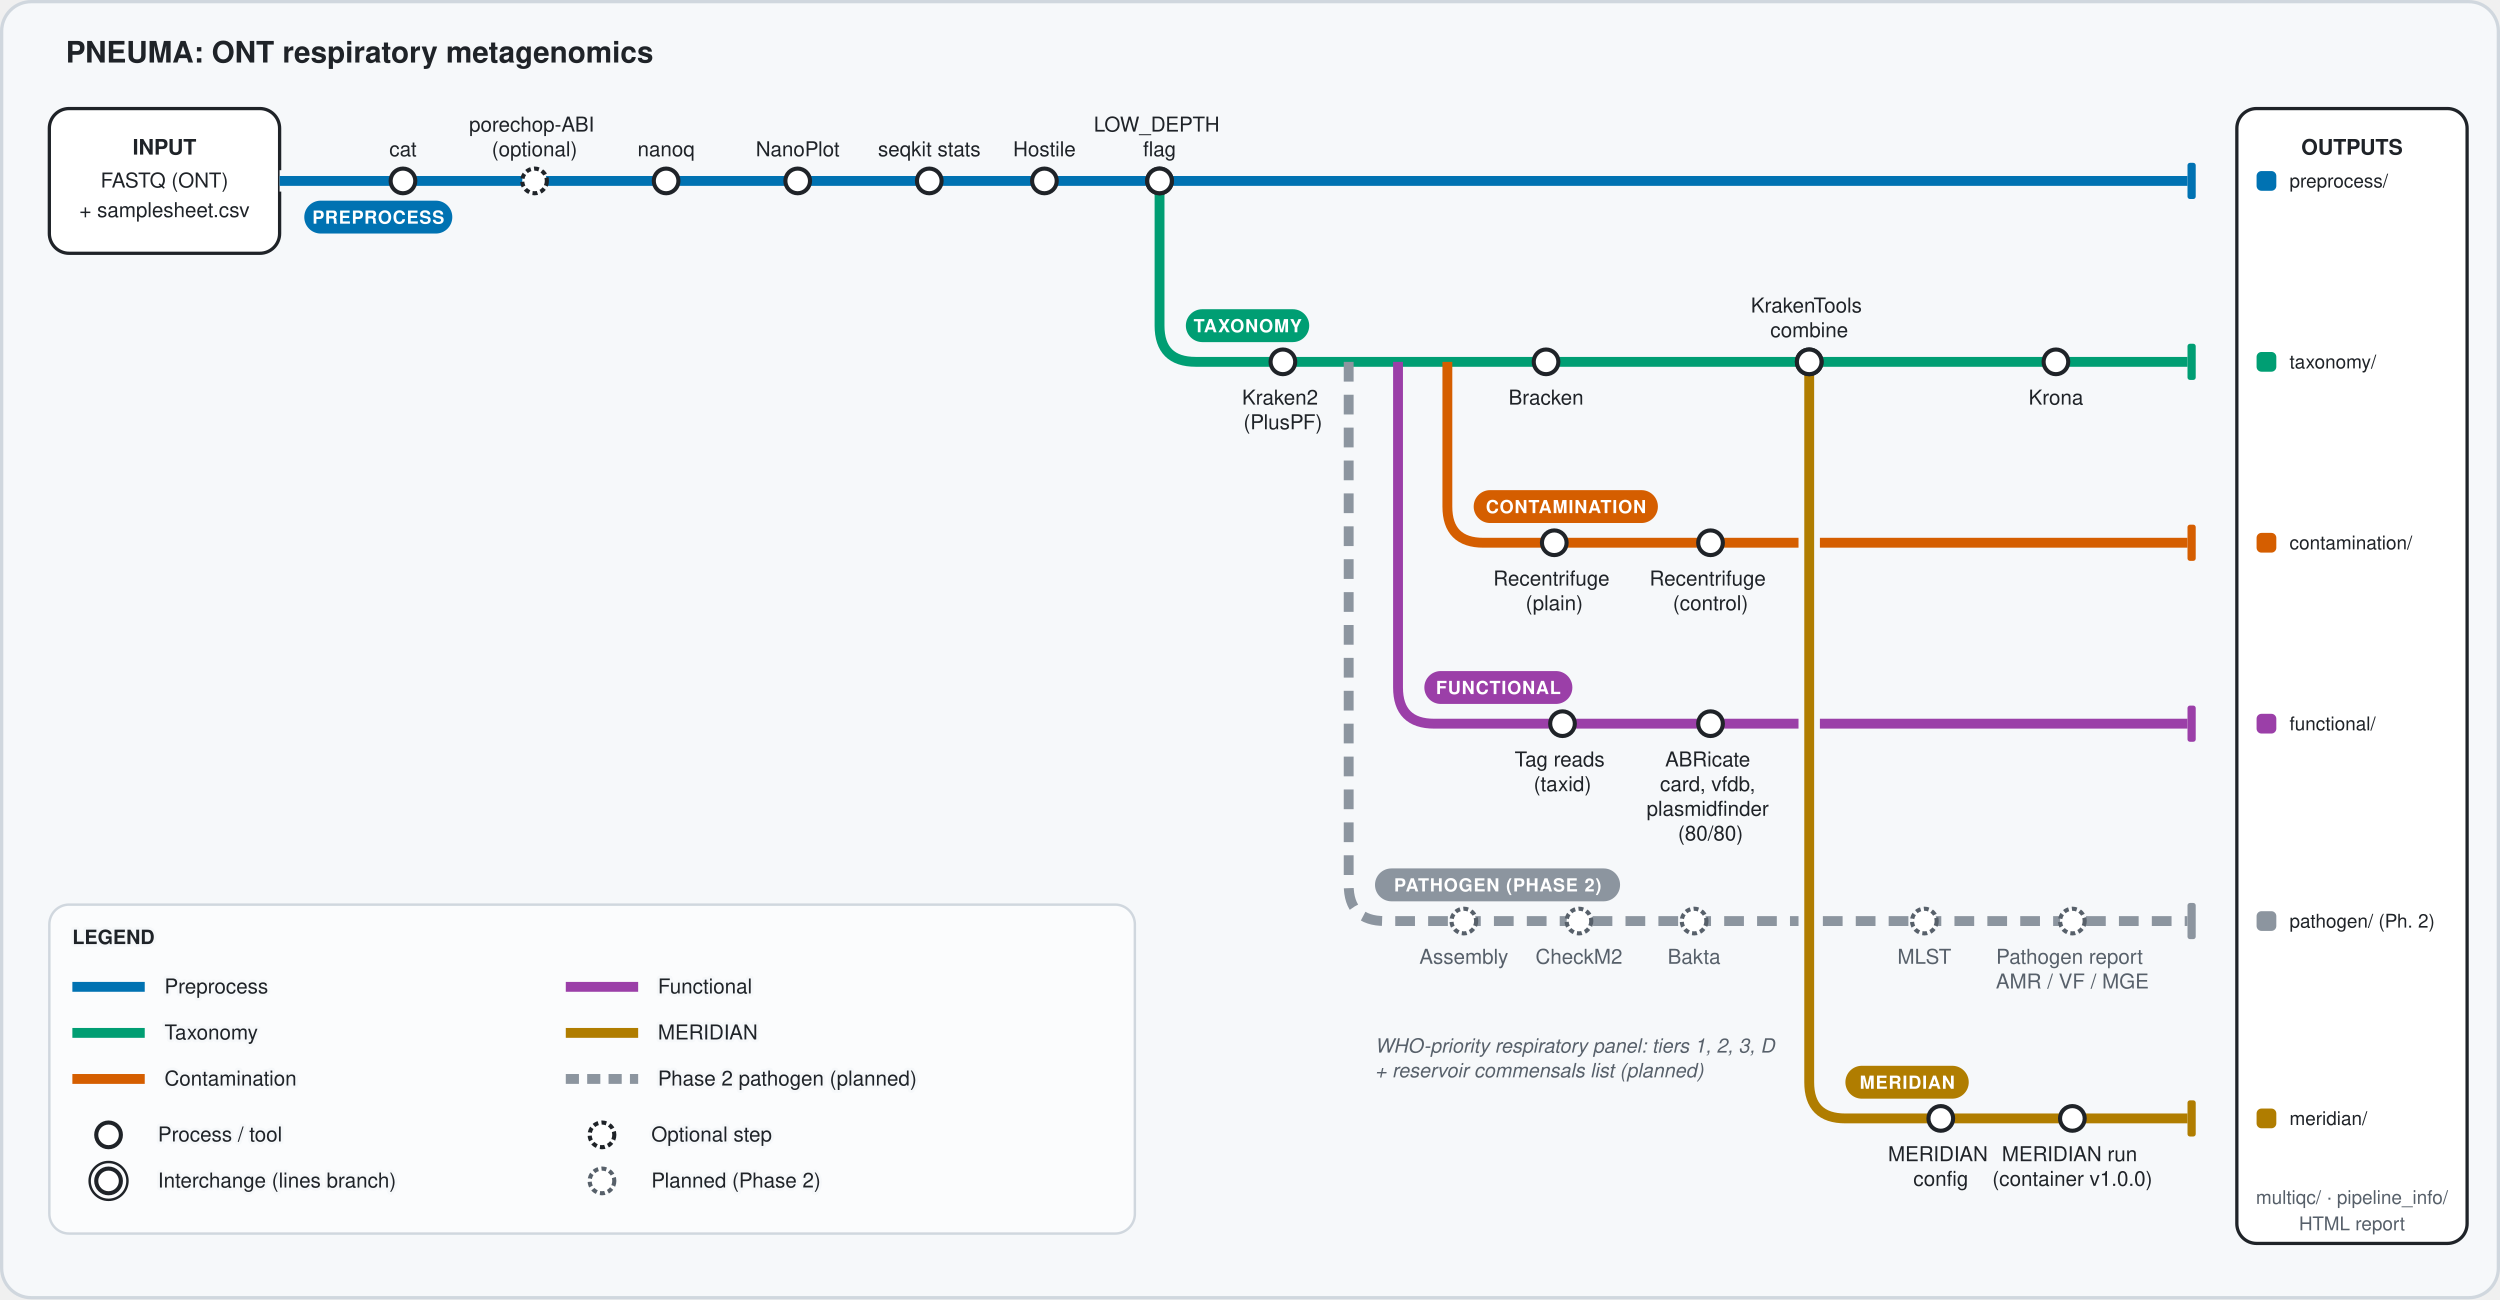
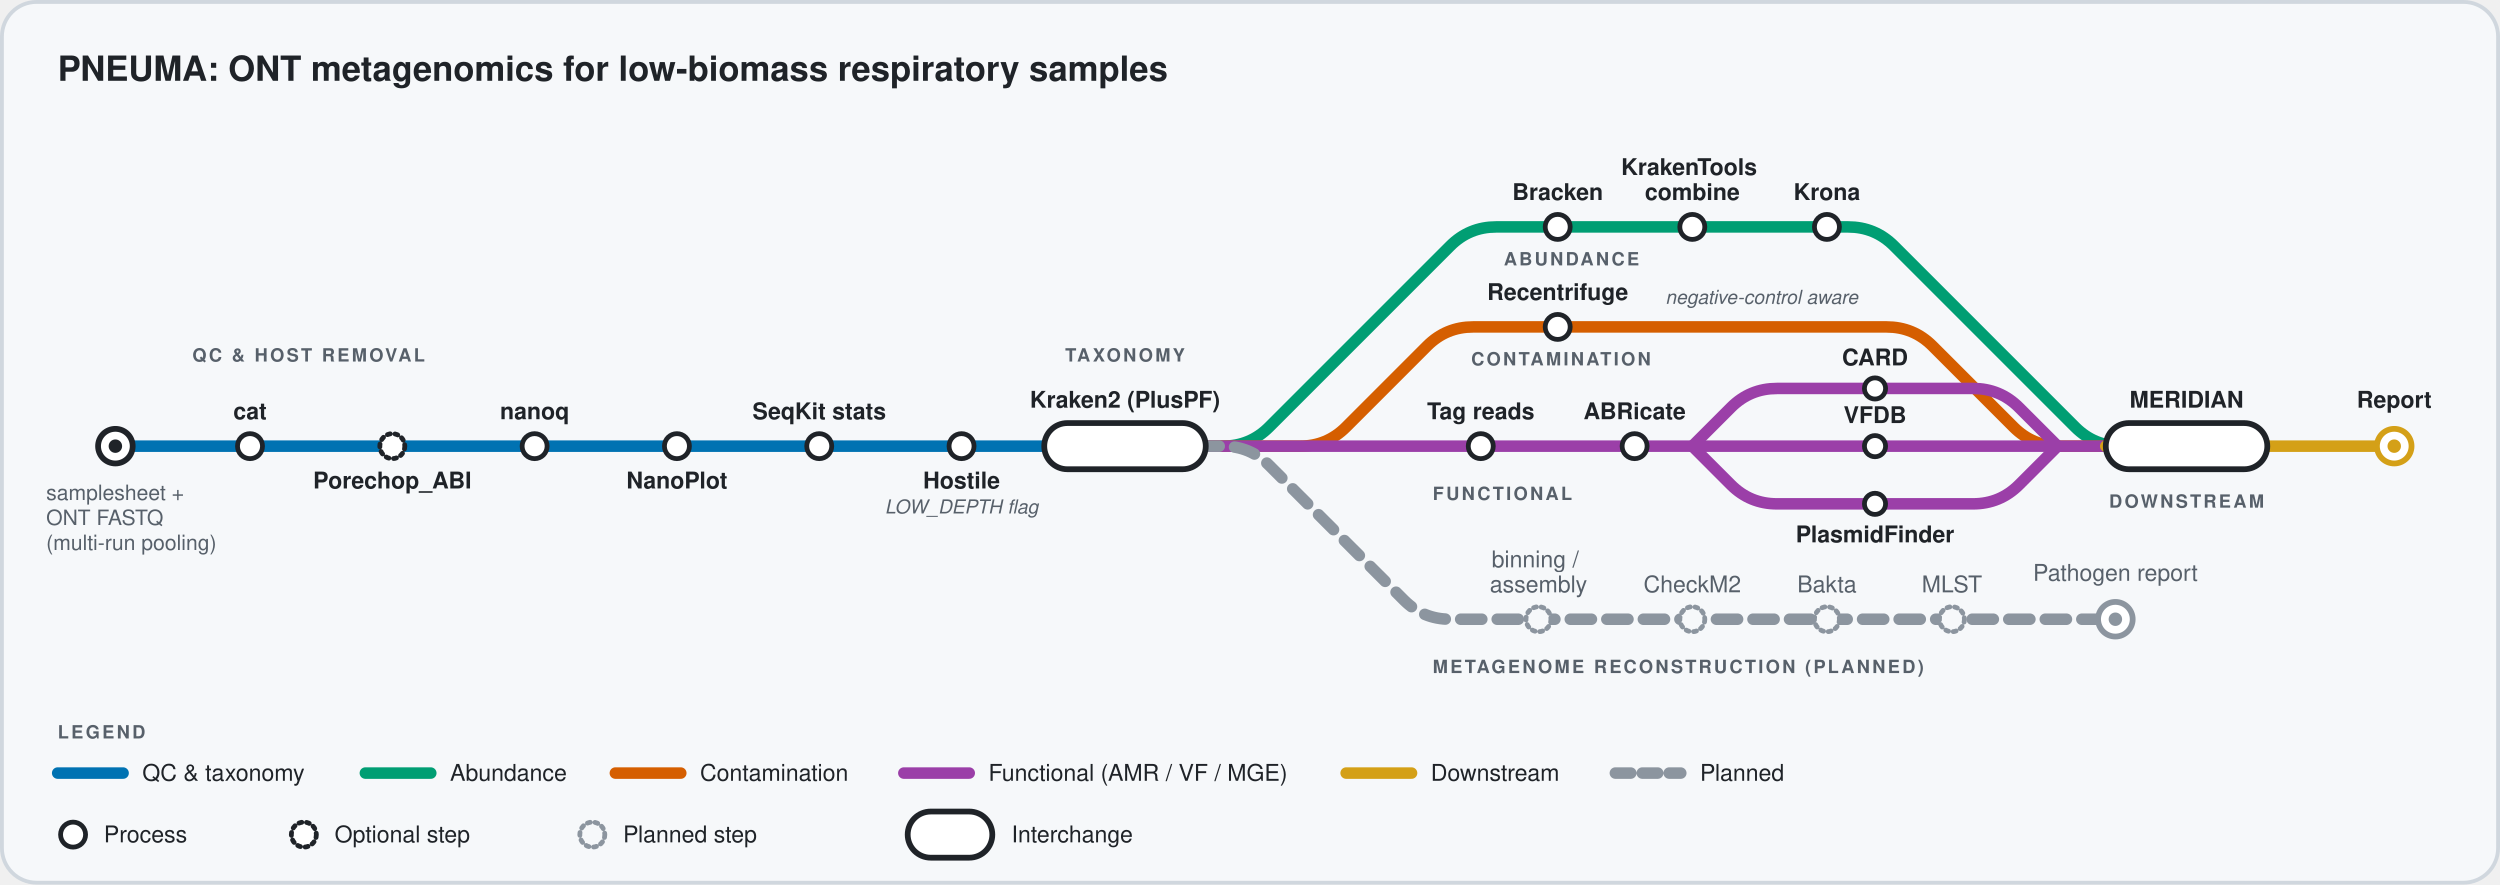
- <svg xmlns="http://www.w3.org/2000/svg" viewBox="0 0 1520 790" width="1520" height="790" role="img" font-family="Helvetica, Arial, sans-serif">
-   <rect x="1" y="1" width="1518" height="788" rx="18" fill="#f6f8fa" stroke="#d0d7de" stroke-width="2" />
-   <text x="40" y="38" text-anchor="start" font-size="18" font-weight="700" fill="#1f2328" stroke="#f6f8fa" stroke-width="3.5" paint-order="stroke" stroke-linejoin="round">
-     <tspan x="40" dy="0">PNEUMA: ONT respiratory metagenomics</tspan>
+ <svg xmlns="http://www.w3.org/2000/svg" viewBox="0 0 1300 460" width="1300" height="460" role="img" font-family="Helvetica, Arial, sans-serif">
+   <rect x="1" y="1" width="1298" height="458" rx="18" fill="#f6f8fa" stroke="#d0d7de" stroke-width="2" />
+   <text x="30" y="42" text-anchor="start" font-size="18" font-weight="700" fill="#1f2328" stroke="#f6f8fa" stroke-width="3.5" paint-order="stroke" stroke-linejoin="round">
+     <tspan x="30" dy="0">PNEUMA: ONT metagenomics for low-biomass respiratory samples</tspan>
  </text>
-   <rect x="30" y="66" width="140" height="88" rx="12" fill="#ffffff" stroke="#1f2328" stroke-width="2" />
-   <text x="100" y="94" text-anchor="middle" font-size="13" font-weight="700" fill="#1f2328">INPUT</text>
-   <text x="100" y="114" text-anchor="middle" font-size="12.5" fill="#1f2328">FASTQ (ONT)</text>
-   <text x="100" y="132" text-anchor="middle" font-size="12.5" fill="#1f2328">+ samplesheet.csv</text>
-   <path d="M170 110 L1330 110" fill="none" stroke="#f6f8fa" stroke-width="13" stroke-linejoin="round" />
-   <path d="M170 110 L1330 110" fill="none" stroke="#0072B2" stroke-width="6" stroke-linejoin="round" />
-   <rect x="1330" y="99" width="5" height="22" rx="1.5" fill="#0072B2" />
-   <path d="M705 124 L705.0 198.0 Q705 220 727.0 220.0 L1330 220" fill="none" stroke="#f6f8fa" stroke-width="13" stroke-linejoin="round" />
-   <path d="M705 110 L705.0 198.0 Q705 220 727.0 220.0 L1330 220" fill="none" stroke="#009E73" stroke-width="6" stroke-linejoin="round" />
-   <rect x="1330" y="209" width="5" height="22" rx="1.5" fill="#009E73" />
-   <path d="M880 234 L880.0 308.0 Q880 330 902.0 330.0 L1330 330" fill="none" stroke="#f6f8fa" stroke-width="13" stroke-linejoin="round" />
-   <path d="M880 220 L880.0 308.0 Q880 330 902.0 330.0 L1330 330" fill="none" stroke="#D55E00" stroke-width="6" stroke-linejoin="round" />
-   <rect x="1330" y="319" width="5" height="22" rx="1.5" fill="#D55E00" />
-   <path d="M850 234 L850.0 418.0 Q850 440 872.0 440.0 L1330 440" fill="none" stroke="#f6f8fa" stroke-width="13" stroke-linejoin="round" />
-   <path d="M850 220 L850.0 418.0 Q850 440 872.0 440.0 L1330 440" fill="none" stroke="#9B3FA8" stroke-width="6" stroke-linejoin="round" />
-   <rect x="1330" y="429" width="5" height="22" rx="1.5" fill="#9B3FA8" />
-   <path d="M820 234 L820.0 538.0 Q820 560 842.0 560.0 L1330 560" fill="none" stroke="#f6f8fa" stroke-width="13" stroke-linejoin="round" />
-   <path d="M820 220 L820.0 538.0 Q820 560 842.0 560.0 L1330 560" fill="none" stroke="#8c959f" stroke-width="6" stroke-linejoin="round" stroke-dasharray="12 8" />
-   <rect x="1330" y="549" width="5" height="22" rx="1.5" fill="#8c959f" />
-   <path d="M1100 234 L1100.0 658.0 Q1100 680 1122.0 680.0 L1330 680" fill="none" stroke="#f6f8fa" stroke-width="13" stroke-linejoin="round" />
-   <path d="M1100 220 L1100.0 658.0 Q1100 680 1122.0 680.0 L1330 680" fill="none" stroke="#B07D00" stroke-width="6" stroke-linejoin="round" />
-   <rect x="1330" y="669" width="5" height="22" rx="1.5" fill="#B07D00" />
-   <circle cx="245" cy="110" r="7.5" fill="#ffffff" stroke="#1f2328" stroke-width="2.5" />
-   <text x="245" y="95" text-anchor="middle" font-size="12.5" font-weight="400" fill="#1f2328" stroke="#f6f8fa" stroke-width="3.5" paint-order="stroke" stroke-linejoin="round">
-     <tspan x="245" dy="0">cat</tspan>
+   <path d="M60 232 L565 232" fill="none" stroke="#0072B2" stroke-width="6" stroke-linecap="round" stroke-linejoin="round" />
+   <path d="M585 232 L636.0 232.0 Q650 232 659.9 222.1 L754.1 127.9 Q764 118 778.0 118.0 L961.0 118.0 Q975 118 984.9 127.9 L1079.1 222.1 Q1089 232 1103.0 232.0 L1095 232" fill="none" stroke="#009E73" stroke-width="6" stroke-linecap="round" stroke-linejoin="round" />
+   <path d="M585 232 L676.0 232.0 Q690 232 699.9 222.1 L742.1 179.9 Q752 170 766.0 170.0 L981.0 170.0 Q995 170 1004.9 179.9 L1047.1 222.1 Q1057 232 1071.0 232.0 L1095 232" fill="none" stroke="#D55E00" stroke-width="6" stroke-linecap="round" stroke-linejoin="round" />
+   <path d="M585 232 L880 232" fill="none" stroke="#9B3FA8" stroke-width="6" stroke-linecap="round" stroke-linejoin="round" />
+   <path d="M880 232 L900.1 211.9 Q910 202 924.0 202.0 L1026.0 202.0 Q1040 202 1049.9 211.9 L1070 232" fill="none" stroke="#9B3FA8" stroke-width="6" stroke-linecap="round" stroke-linejoin="round" />
+   <path d="M880 232 L900.1 252.1 Q910 262 924.0 262.0 L1026.0 262.0 Q1040 262 1049.9 252.1 L1070 232" fill="none" stroke="#9B3FA8" stroke-width="6" stroke-linecap="round" stroke-linejoin="round" />
+   <path d="M880 232 L1056.0 232.0 Q1070 232 1084.0 232.0 L1095 232" fill="none" stroke="#9B3FA8" stroke-width="6" stroke-linecap="round" stroke-linejoin="round" />
+   <path d="M1095 232 L1245 232" fill="none" stroke="#D4A017" stroke-width="6" stroke-linecap="round" stroke-linejoin="round" />
+   <path d="M585 232 L636.0 232.0 Q650 232 659.9 241.9 L730.1 312.1 Q740 322 754.0 322.0 L1100 322" fill="none" stroke="#8c959f" stroke-width="6" stroke-linecap="round" stroke-linejoin="round" stroke-dasharray="11 8" />
+   <circle cx="130" cy="232" r="6.5" fill="#ffffff" stroke="#1f2328" stroke-width="2.5" />
+   <text x="130" y="218" text-anchor="middle" font-size="12" font-weight="700" fill="#1f2328" stroke="#f6f8fa" stroke-width="3.5" paint-order="stroke" stroke-linejoin="round">
+     <tspan x="130" dy="0">cat</tspan>
  </text>
-   <circle cx="325" cy="110" r="7.5" fill="#ffffff" stroke="#1f2328" stroke-width="2.5" stroke-dasharray="3 2" />
-   <text x="325" y="80" text-anchor="middle" font-size="12.5" font-weight="400" fill="#1f2328" stroke="#f6f8fa" stroke-width="3.5" paint-order="stroke" stroke-linejoin="round">
-     <tspan x="325" dy="0">porechop-ABI</tspan>
-     <tspan x="325" dy="15">(optional)</tspan>
+   <circle cx="204" cy="232" r="6.5" fill="#ffffff" stroke="#1f2328" stroke-width="2.5" stroke-dasharray="1.5 2.5" stroke-linecap="round" />
+   <text x="204" y="254" text-anchor="middle" font-size="12" font-weight="700" fill="#1f2328" stroke="#f6f8fa" stroke-width="3.5" paint-order="stroke" stroke-linejoin="round">
+     <tspan x="204" dy="0">Porechop_ABI</tspan>
  </text>
-   <circle cx="405" cy="110" r="7.5" fill="#ffffff" stroke="#1f2328" stroke-width="2.5" />
-   <text x="405" y="95" text-anchor="middle" font-size="12.5" font-weight="400" fill="#1f2328" stroke="#f6f8fa" stroke-width="3.5" paint-order="stroke" stroke-linejoin="round">
-     <tspan x="405" dy="0">nanoq</tspan>
+   <circle cx="278" cy="232" r="6.5" fill="#ffffff" stroke="#1f2328" stroke-width="2.5" />
+   <text x="278" y="218" text-anchor="middle" font-size="12" font-weight="700" fill="#1f2328" stroke="#f6f8fa" stroke-width="3.5" paint-order="stroke" stroke-linejoin="round">
+     <tspan x="278" dy="0">nanoq</tspan>
  </text>
-   <circle cx="485" cy="110" r="7.5" fill="#ffffff" stroke="#1f2328" stroke-width="2.5" />
-   <text x="485" y="95" text-anchor="middle" font-size="12.5" font-weight="400" fill="#1f2328" stroke="#f6f8fa" stroke-width="3.5" paint-order="stroke" stroke-linejoin="round">
-     <tspan x="485" dy="0">NanoPlot</tspan>
+   <circle cx="352" cy="232" r="6.5" fill="#ffffff" stroke="#1f2328" stroke-width="2.5" />
+   <text x="352" y="254" text-anchor="middle" font-size="12" font-weight="700" fill="#1f2328" stroke="#f6f8fa" stroke-width="3.5" paint-order="stroke" stroke-linejoin="round">
+     <tspan x="352" dy="0">NanoPlot</tspan>
  </text>
-   <circle cx="565" cy="110" r="7.5" fill="#ffffff" stroke="#1f2328" stroke-width="2.5" />
-   <text x="565" y="95" text-anchor="middle" font-size="12.5" font-weight="400" fill="#1f2328" stroke="#f6f8fa" stroke-width="3.5" paint-order="stroke" stroke-linejoin="round">
-     <tspan x="565" dy="0">seqkit stats</tspan>
+   <circle cx="426" cy="232" r="6.5" fill="#ffffff" stroke="#1f2328" stroke-width="2.5" />
+   <text x="426" y="218" text-anchor="middle" font-size="12" font-weight="700" fill="#1f2328" stroke="#f6f8fa" stroke-width="3.5" paint-order="stroke" stroke-linejoin="round">
+     <tspan x="426" dy="0">SeqKit stats</tspan>
  </text>
-   <circle cx="635" cy="110" r="7.5" fill="#ffffff" stroke="#1f2328" stroke-width="2.5" />
-   <text x="635" y="95" text-anchor="middle" font-size="12.5" font-weight="400" fill="#1f2328" stroke="#f6f8fa" stroke-width="3.5" paint-order="stroke" stroke-linejoin="round">
-     <tspan x="635" dy="0">Hostile</tspan>
+   <circle cx="500" cy="232" r="6.5" fill="#ffffff" stroke="#1f2328" stroke-width="2.5" />
+   <text x="500" y="254" text-anchor="middle" font-size="12" font-weight="700" fill="#1f2328" stroke="#f6f8fa" stroke-width="3.5" paint-order="stroke" stroke-linejoin="round">
+     <tspan x="500" dy="0">Hostile</tspan>
  </text>
-   <circle cx="705" cy="110" r="7.5" fill="#ffffff" stroke="#1f2328" stroke-width="2.5" />
-   <text x="705" y="80" text-anchor="middle" font-size="12.5" font-weight="400" fill="#1f2328" stroke="#f6f8fa" stroke-width="3.5" paint-order="stroke" stroke-linejoin="round">
-     <tspan x="705" dy="0">LOW_DEPTH</tspan>
-     <tspan x="705" dy="15">flag</tspan>
+   <text x="500" y="267" text-anchor="middle" font-size="10" font-weight="400" fill="#57606a" font-style="italic" stroke="#f6f8fa" stroke-width="3.5" paint-order="stroke" stroke-linejoin="round">
+     <tspan x="500" dy="0">LOW_DEPTH flag</tspan>
  </text>
-   <circle cx="780" cy="220" r="7.5" fill="#ffffff" stroke="#1f2328" stroke-width="2.5" />
-   <text x="780" y="246" text-anchor="middle" font-size="12.5" font-weight="400" fill="#1f2328" stroke="#f6f8fa" stroke-width="3.5" paint-order="stroke" stroke-linejoin="round">
-     <tspan x="780" dy="0">Kraken2</tspan>
-     <tspan x="780" dy="15">(PlusPF)</tspan>
+   <text x="100" y="188" text-anchor="start" font-size="9.5" font-weight="700" fill="#57606a" letter-spacing="1.2" stroke="#f6f8fa" stroke-width="3.5" paint-order="stroke" stroke-linejoin="round">
+     <tspan x="100" dy="0">QC &amp; HOST REMOVAL</tspan>
  </text>
-   <circle cx="940" cy="220" r="7.5" fill="#ffffff" stroke="#1f2328" stroke-width="2.5" />
-   <text x="940" y="246" text-anchor="middle" font-size="12.5" font-weight="400" fill="#1f2328" stroke="#f6f8fa" stroke-width="3.5" paint-order="stroke" stroke-linejoin="round">
-     <tspan x="940" dy="0">Bracken</tspan>
+   <circle cx="60" cy="232" r="9" fill="#ffffff" stroke="#1f2328" stroke-width="3" />
+   <circle cx="60" cy="232" r="3.5" fill="#1f2328" />
+   <text x="24" y="260" text-anchor="start" font-size="11" font-weight="400" fill="#57606a" stroke="#f6f8fa" stroke-width="3.5" paint-order="stroke" stroke-linejoin="round">
+     <tspan x="24" dy="0">samplesheet +</tspan>
+     <tspan x="24" dy="13">ONT FASTQ</tspan>
+     <tspan x="24" dy="13">(multi-run pooling)</tspan>
  </text>
-   <circle cx="1100" cy="220" r="7.5" fill="#ffffff" stroke="#1f2328" stroke-width="2.5" />
-   <text x="1100" y="190" text-anchor="middle" font-size="12.5" font-weight="400" fill="#1f2328" stroke="#f6f8fa" stroke-width="3.5" paint-order="stroke" stroke-linejoin="round">
-     <tspan x="1100" dy="0">KrakenTools</tspan>
-     <tspan x="1100" dy="15">combine</tspan>
+   <rect x="543" y="220" width="84" height="24" rx="12" fill="#ffffff" stroke="#1f2328" stroke-width="3" />
+   <text x="585" y="212" text-anchor="middle" font-size="12" font-weight="700" fill="#1f2328" stroke="#f6f8fa" stroke-width="3.5" paint-order="stroke" stroke-linejoin="round">
+     <tspan x="585" dy="0">Kraken2 (PlusPF)</tspan>
  </text>
-   <circle cx="1250" cy="220" r="7.5" fill="#ffffff" stroke="#1f2328" stroke-width="2.5" />
-   <text x="1250" y="246" text-anchor="middle" font-size="12.5" font-weight="400" fill="#1f2328" stroke="#f6f8fa" stroke-width="3.5" paint-order="stroke" stroke-linejoin="round">
-     <tspan x="1250" dy="0">Krona</tspan>
+   <text x="585" y="188" text-anchor="middle" font-size="9.5" font-weight="700" fill="#57606a" letter-spacing="1.2" stroke="#f6f8fa" stroke-width="3.5" paint-order="stroke" stroke-linejoin="round">
+     <tspan x="585" dy="0">TAXONOMY</tspan>
  </text>
-   <circle cx="945" cy="330" r="7.5" fill="#ffffff" stroke="#1f2328" stroke-width="2.5" />
-   <text x="945" y="356" text-anchor="middle" font-size="12.5" font-weight="400" fill="#1f2328" stroke="#f6f8fa" stroke-width="3.5" paint-order="stroke" stroke-linejoin="round">
-     <tspan x="945" dy="0">Recentrifuge</tspan>
-     <tspan x="945" dy="15">(plain)</tspan>
+   <circle cx="810" cy="118" r="6.5" fill="#ffffff" stroke="#1f2328" stroke-width="2.5" />
+   <text x="810" y="104" text-anchor="middle" font-size="12" font-weight="700" fill="#1f2328" stroke="#f6f8fa" stroke-width="3.5" paint-order="stroke" stroke-linejoin="round">
+     <tspan x="810" dy="0">Bracken</tspan>
  </text>
-   <circle cx="1040" cy="330" r="7.5" fill="#ffffff" stroke="#1f2328" stroke-width="2.5" />
-   <text x="1040" y="356" text-anchor="middle" font-size="12.5" font-weight="400" fill="#1f2328" stroke="#f6f8fa" stroke-width="3.5" paint-order="stroke" stroke-linejoin="round">
-     <tspan x="1040" dy="0">Recentrifuge</tspan>
-     <tspan x="1040" dy="15">(control)</tspan>
+   <circle cx="880" cy="118" r="6.5" fill="#ffffff" stroke="#1f2328" stroke-width="2.5" />
+   <text x="880" y="91" text-anchor="middle" font-size="12" font-weight="700" fill="#1f2328" stroke="#f6f8fa" stroke-width="3.5" paint-order="stroke" stroke-linejoin="round">
+     <tspan x="880" dy="0">KrakenTools</tspan>
+     <tspan x="880" dy="13">combine</tspan>
  </text>
-   <circle cx="950" cy="440" r="7.5" fill="#ffffff" stroke="#1f2328" stroke-width="2.5" />
-   <text x="950" y="466" text-anchor="middle" font-size="12.5" font-weight="400" fill="#1f2328" stroke="#f6f8fa" stroke-width="3.5" paint-order="stroke" stroke-linejoin="round">
-     <tspan x="950" dy="0">Tag reads</tspan>
-     <tspan x="950" dy="15">(taxid)</tspan>
+   <circle cx="950" cy="118" r="6.5" fill="#ffffff" stroke="#1f2328" stroke-width="2.5" />
+   <text x="950" y="104" text-anchor="middle" font-size="12" font-weight="700" fill="#1f2328" stroke="#f6f8fa" stroke-width="3.5" paint-order="stroke" stroke-linejoin="round">
+     <tspan x="950" dy="0">Krona</tspan>
  </text>
-   <circle cx="1040" cy="440" r="7.5" fill="#ffffff" stroke="#1f2328" stroke-width="2.5" />
-   <text x="1040" y="466" text-anchor="middle" font-size="12.5" font-weight="400" fill="#1f2328" stroke="#f6f8fa" stroke-width="3.5" paint-order="stroke" stroke-linejoin="round">
-     <tspan x="1040" dy="0">ABRicate</tspan>
-     <tspan x="1040" dy="15">card, vfdb,</tspan>
-     <tspan x="1040" dy="15">plasmidfinder</tspan>
-     <tspan x="1040" dy="15">(80/80)</tspan>
+   <text x="782" y="138" text-anchor="start" font-size="9.5" font-weight="700" fill="#57606a" letter-spacing="1.2" stroke="#f6f8fa" stroke-width="3.5" paint-order="stroke" stroke-linejoin="round">
+     <tspan x="782" dy="0">ABUNDANCE</tspan>
  </text>
-   <circle cx="890" cy="560" r="7.5" fill="#ffffff" stroke="#57606a" stroke-width="2.5" stroke-dasharray="3 2" />
-   <text x="890" y="586" text-anchor="middle" font-size="12.5" font-weight="400" fill="#57606a" stroke="#f6f8fa" stroke-width="3.5" paint-order="stroke" stroke-linejoin="round">
-     <tspan x="890" dy="0">Assembly</tspan>
+   <circle cx="810" cy="170" r="6.5" fill="#ffffff" stroke="#1f2328" stroke-width="2.5" />
+   <text x="810" y="156" text-anchor="middle" font-size="12" font-weight="700" fill="#1f2328" stroke="#f6f8fa" stroke-width="3.5" paint-order="stroke" stroke-linejoin="round">
+     <tspan x="810" dy="0">Recentrifuge</tspan>
  </text>
-   <circle cx="960" cy="560" r="7.5" fill="#ffffff" stroke="#57606a" stroke-width="2.5" stroke-dasharray="3 2" />
-   <text x="960" y="586" text-anchor="middle" font-size="12.5" font-weight="400" fill="#57606a" stroke="#f6f8fa" stroke-width="3.5" paint-order="stroke" stroke-linejoin="round">
-     <tspan x="960" dy="0">CheckM2</tspan>
+   <text x="866" y="158" text-anchor="start" font-size="10" font-weight="400" fill="#57606a" font-style="italic" stroke="#f6f8fa" stroke-width="3.5" paint-order="stroke" stroke-linejoin="round">
+     <tspan x="866" dy="0">negative-control aware</tspan>
  </text>
-   <circle cx="1030" cy="560" r="7.5" fill="#ffffff" stroke="#57606a" stroke-width="2.5" stroke-dasharray="3 2" />
-   <text x="1030" y="586" text-anchor="middle" font-size="12.5" font-weight="400" fill="#57606a" stroke="#f6f8fa" stroke-width="3.5" paint-order="stroke" stroke-linejoin="round">
-     <tspan x="1030" dy="0">Bakta</tspan>
+   <text x="765" y="190" text-anchor="start" font-size="9.5" font-weight="700" fill="#57606a" letter-spacing="1.2" stroke="#f6f8fa" stroke-width="3.5" paint-order="stroke" stroke-linejoin="round">
+     <tspan x="765" dy="0">CONTAMINATION</tspan>
  </text>
-   <circle cx="1170" cy="560" r="7.5" fill="#ffffff" stroke="#57606a" stroke-width="2.5" stroke-dasharray="3 2" />
-   <text x="1170" y="586" text-anchor="middle" font-size="12.5" font-weight="400" fill="#57606a" stroke="#f6f8fa" stroke-width="3.5" paint-order="stroke" stroke-linejoin="round">
-     <tspan x="1170" dy="0">MLST</tspan>
+   <circle cx="770" cy="232" r="6.5" fill="#ffffff" stroke="#1f2328" stroke-width="2.5" />
+   <text x="770" y="218" text-anchor="middle" font-size="12" font-weight="700" fill="#1f2328" stroke="#f6f8fa" stroke-width="3.5" paint-order="stroke" stroke-linejoin="round">
+     <tspan x="770" dy="0">Tag reads</tspan>
  </text>
-   <circle cx="1260" cy="560" r="7.5" fill="#ffffff" stroke="#57606a" stroke-width="2.5" stroke-dasharray="3 2" />
-   <text x="1260" y="586" text-anchor="middle" font-size="12.5" font-weight="400" fill="#57606a" stroke="#f6f8fa" stroke-width="3.5" paint-order="stroke" stroke-linejoin="round">
-     <tspan x="1260" dy="0">Pathogen report</tspan>
-     <tspan x="1260" dy="15">AMR / VF / MGE</tspan>
+   <circle cx="850" cy="232" r="6.5" fill="#ffffff" stroke="#1f2328" stroke-width="2.5" />
+   <text x="850" y="218" text-anchor="middle" font-size="12" font-weight="700" fill="#1f2328" stroke="#f6f8fa" stroke-width="3.5" paint-order="stroke" stroke-linejoin="round">
+     <tspan x="850" dy="0">ABRicate</tspan>
  </text>
-   <circle cx="1180" cy="680" r="7.5" fill="#ffffff" stroke="#1f2328" stroke-width="2.5" />
-   <text x="1180" y="706" text-anchor="middle" font-size="12.5" font-weight="400" fill="#1f2328" stroke="#f6f8fa" stroke-width="3.5" paint-order="stroke" stroke-linejoin="round">
-     <tspan x="1180" dy="0">MERIDIAN</tspan>
-     <tspan x="1180" dy="15">config</tspan>
+   <circle cx="975" cy="202" r="5.5" fill="#ffffff" stroke="#1f2328" stroke-width="2.5" />
+   <text x="975" y="190" text-anchor="middle" font-size="12" font-weight="700" fill="#1f2328" stroke="#f6f8fa" stroke-width="3.5" paint-order="stroke" stroke-linejoin="round">
+     <tspan x="975" dy="0">CARD</tspan>
  </text>
-   <circle cx="1260" cy="680" r="7.5" fill="#ffffff" stroke="#1f2328" stroke-width="2.5" />
-   <text x="1260" y="706" text-anchor="middle" font-size="12.5" font-weight="400" fill="#1f2328" stroke="#f6f8fa" stroke-width="3.5" paint-order="stroke" stroke-linejoin="round">
-     <tspan x="1260" dy="0">MERIDIAN run</tspan>
-     <tspan x="1260" dy="15">(container v1.0.0)</tspan>
+   <circle cx="975" cy="232" r="5.5" fill="#ffffff" stroke="#1f2328" stroke-width="2.5" />
+   <text x="975" y="220" text-anchor="middle" font-size="12" font-weight="700" fill="#1f2328" stroke="#f6f8fa" stroke-width="3.5" paint-order="stroke" stroke-linejoin="round">
+     <tspan x="975" dy="0">VFDB</tspan>
  </text>
-   <circle cx="705" cy="110" r="7.5" fill="#ffffff" stroke="#1f2328" stroke-width="2.5" />
-   <circle cx="1100" cy="220" r="7.5" fill="#ffffff" stroke="#1f2328" stroke-width="2.5" />
-   <rect x="185" y="122" width="90" height="20" rx="10" fill="#0072B2" />
-   <text x="230.0" y="136" text-anchor="middle" font-size="11" font-weight="700" fill="#ffffff" letter-spacing="0.5">PREPROCESS</text>
-   <rect x="721" y="188" width="75" height="20" rx="10" fill="#009E73" />
-   <text x="758.6" y="202" text-anchor="middle" font-size="11" font-weight="700" fill="#ffffff" letter-spacing="0.5">TAXONOMY</text>
-   <rect x="896" y="298" width="112" height="20" rx="10" fill="#D55E00" />
-   <text x="952.1" y="312" text-anchor="middle" font-size="11" font-weight="700" fill="#ffffff" letter-spacing="0.5">CONTAMINATION</text>
-   <rect x="866" y="408" width="90" height="20" rx="10" fill="#9B3FA8" />
-   <text x="911.0" y="422" text-anchor="middle" font-size="11" font-weight="700" fill="#ffffff" letter-spacing="0.5">FUNCTIONAL</text>
-   <rect x="836" y="528" width="149" height="20" rx="10" fill="#8c959f" />
-   <text x="910.6" y="542" text-anchor="middle" font-size="11" font-weight="700" fill="#ffffff" letter-spacing="0.5">PATHOGEN (PHASE 2)</text>
-   <rect x="1122" y="648" width="75" height="20" rx="10" fill="#B07D00" />
-   <text x="1159.6" y="662" text-anchor="middle" font-size="11" font-weight="700" fill="#ffffff" letter-spacing="0.5">MERIDIAN</text>
-   <text x="836" y="640" text-anchor="start" font-size="12" font-weight="400" fill="#57606a" stroke="#f6f8fa" stroke-width="3.5" paint-order="stroke" stroke-linejoin="round" font-style="italic">
-     <tspan x="836" dy="0">WHO-priority respiratory panel: tiers 1, 2, 3, D</tspan>
-     <tspan x="836" dy="15">+ reservoir commensals list (planned)</tspan>
+   <circle cx="975" cy="262" r="5.5" fill="#ffffff" stroke="#1f2328" stroke-width="2.5" />
+   <text x="975" y="282" text-anchor="middle" font-size="12" font-weight="700" fill="#1f2328" stroke="#f6f8fa" stroke-width="3.5" paint-order="stroke" stroke-linejoin="round">
+     <tspan x="975" dy="0">PlasmidFinder</tspan>
  </text>
-   <rect x="1360" y="66" width="140" height="690" rx="12" fill="#ffffff" stroke="#1f2328" stroke-width="2" />
-   <text x="1430" y="94" text-anchor="middle" font-size="13" font-weight="700" fill="#1f2328">OUTPUTS</text>
-   <rect x="1372" y="104" width="12" height="12" rx="3" fill="#0072B2" />
-   <text x="1392" y="114" font-size="11.5" fill="#1f2328">preprocess/</text>
-   <rect x="1372" y="214" width="12" height="12" rx="3" fill="#009E73" />
-   <text x="1392" y="224" font-size="11.5" fill="#1f2328">taxonomy/</text>
-   <rect x="1372" y="324" width="12" height="12" rx="3" fill="#D55E00" />
-   <text x="1392" y="334" font-size="11.5" fill="#1f2328">contamination/</text>
-   <rect x="1372" y="434" width="12" height="12" rx="3" fill="#9B3FA8" />
-   <text x="1392" y="444" font-size="11.5" fill="#1f2328">functional/</text>
-   <rect x="1372" y="554" width="12" height="12" rx="3" fill="#8c959f" />
-   <text x="1392" y="564" font-size="11.5" fill="#1f2328">pathogen/ (Ph. 2)</text>
-   <rect x="1372" y="674" width="12" height="12" rx="3" fill="#B07D00" />
-   <text x="1392" y="684" font-size="11.5" fill="#1f2328">meridian/</text>
-   <text x="1430" y="732" text-anchor="middle" font-size="11.5" fill="#57606a">multiqc/ · pipeline_info/</text>
-   <text x="1430" y="748" text-anchor="middle" font-size="11.5" fill="#57606a">HTML report</text>
-   <rect x="30" y="550" width="660" height="200" rx="12" fill="#ffffff" fill-opacity="0.6" stroke="#d0d7de" stroke-width="1.5" />
-   <text x="44" y="574" text-anchor="start" font-size="12" font-weight="700" fill="#1f2328" stroke="#f6f8fa" stroke-width="3.5" paint-order="stroke" stroke-linejoin="round">
-     <tspan x="44" dy="0">LEGEND</tspan>
+   <text x="745" y="260" text-anchor="start" font-size="9.5" font-weight="700" fill="#57606a" letter-spacing="1.2" stroke="#f6f8fa" stroke-width="3.5" paint-order="stroke" stroke-linejoin="round">
+     <tspan x="745" dy="0">FUNCTIONAL</tspan>
  </text>
-   <line x1="44" y1="600" x2="88" y2="600" stroke="#0072B2" stroke-width="6" />
-   <text x="100" y="604" text-anchor="start" font-size="12.5" font-weight="400" fill="#1f2328" stroke="#f6f8fa" stroke-width="3.5" paint-order="stroke" stroke-linejoin="round">
-     <tspan x="100" dy="0">Preprocess</tspan>
+   <rect x="1095" y="220" width="84" height="24" rx="12" fill="#ffffff" stroke="#1f2328" stroke-width="3" />
+   <text x="1137" y="212" text-anchor="middle" font-size="12" font-weight="700" fill="#1f2328" stroke="#f6f8fa" stroke-width="3.5" paint-order="stroke" stroke-linejoin="round">
+     <tspan x="1137" dy="0">MERIDIAN</tspan>
  </text>
-   <line x1="44" y1="628" x2="88" y2="628" stroke="#009E73" stroke-width="6" />
-   <text x="100" y="632" text-anchor="start" font-size="12.5" font-weight="400" fill="#1f2328" stroke="#f6f8fa" stroke-width="3.5" paint-order="stroke" stroke-linejoin="round">
-     <tspan x="100" dy="0">Taxonomy</tspan>
+   <circle cx="1245" cy="232" r="9" fill="#ffffff" stroke="#D4A017" stroke-width="3" />
+   <circle cx="1245" cy="232" r="3.5" fill="#D4A017" />
+   <text x="1245" y="212" text-anchor="middle" font-size="12" font-weight="700" fill="#1f2328" stroke="#f6f8fa" stroke-width="3.5" paint-order="stroke" stroke-linejoin="round">
+     <tspan x="1245" dy="0">Report</tspan>
  </text>
-   <line x1="44" y1="656" x2="88" y2="656" stroke="#D55E00" stroke-width="6" />
-   <text x="100" y="660" text-anchor="start" font-size="12.5" font-weight="400" fill="#1f2328" stroke="#f6f8fa" stroke-width="3.5" paint-order="stroke" stroke-linejoin="round">
-     <tspan x="100" dy="0">Contamination</tspan>
+   <text x="1137" y="264" text-anchor="middle" font-size="9.5" font-weight="700" fill="#57606a" letter-spacing="1.2" stroke="#f6f8fa" stroke-width="3.5" paint-order="stroke" stroke-linejoin="round">
+     <tspan x="1137" dy="0">DOWNSTREAM</tspan>
  </text>
-   <line x1="344" y1="600" x2="388" y2="600" stroke="#9B3FA8" stroke-width="6" />
-   <text x="400" y="604" text-anchor="start" font-size="12.5" font-weight="400" fill="#1f2328" stroke="#f6f8fa" stroke-width="3.5" paint-order="stroke" stroke-linejoin="round">
-     <tspan x="400" dy="0">Functional</tspan>
+   <circle cx="800" cy="322" r="6.5" fill="#f6f8fa" stroke="#8c959f" stroke-width="2.5" stroke-dasharray="1.5 2.5" stroke-linecap="round" />
+   <text x="800" y="295" text-anchor="middle" font-size="12" font-weight="400" fill="#57606a" stroke="#f6f8fa" stroke-width="3.5" paint-order="stroke" stroke-linejoin="round">
+     <tspan x="800" dy="0">binning /</tspan>
+     <tspan x="800" dy="13">assembly</tspan>
  </text>
-   <line x1="344" y1="628" x2="388" y2="628" stroke="#B07D00" stroke-width="6" />
-   <text x="400" y="632" text-anchor="start" font-size="12.5" font-weight="400" fill="#1f2328" stroke="#f6f8fa" stroke-width="3.5" paint-order="stroke" stroke-linejoin="round">
-     <tspan x="400" dy="0">MERIDIAN</tspan>
+   <circle cx="880" cy="322" r="6.5" fill="#f6f8fa" stroke="#8c959f" stroke-width="2.5" stroke-dasharray="1.5 2.5" stroke-linecap="round" />
+   <text x="880" y="308" text-anchor="middle" font-size="12" font-weight="400" fill="#57606a" stroke="#f6f8fa" stroke-width="3.5" paint-order="stroke" stroke-linejoin="round">
+     <tspan x="880" dy="0">CheckM2</tspan>
  </text>
-   <line x1="344" y1="656" x2="388" y2="656" stroke="#8c959f" stroke-width="6" stroke-dasharray="8 5" />
-   <text x="400" y="660" text-anchor="start" font-size="12.5" font-weight="400" fill="#1f2328" stroke="#f6f8fa" stroke-width="3.5" paint-order="stroke" stroke-linejoin="round">
-     <tspan x="400" dy="0">Phase 2 pathogen (planned)</tspan>
+   <circle cx="950" cy="322" r="6.5" fill="#f6f8fa" stroke="#8c959f" stroke-width="2.5" stroke-dasharray="1.5 2.5" stroke-linecap="round" />
+   <text x="950" y="308" text-anchor="middle" font-size="12" font-weight="400" fill="#57606a" stroke="#f6f8fa" stroke-width="3.5" paint-order="stroke" stroke-linejoin="round">
+     <tspan x="950" dy="0">Bakta</tspan>
  </text>
-   <circle cx="66" cy="690" r="7.5" fill="#ffffff" stroke="#1f2328" stroke-width="2.5" />
-   <text x="96" y="694" text-anchor="start" font-size="12.5" font-weight="400" fill="#1f2328" stroke="#f6f8fa" stroke-width="3.5" paint-order="stroke" stroke-linejoin="round">
-     <tspan x="96" dy="0">Process / tool</tspan>
+   <circle cx="1015" cy="322" r="6.5" fill="#f6f8fa" stroke="#8c959f" stroke-width="2.5" stroke-dasharray="1.5 2.5" stroke-linecap="round" />
+   <text x="1015" y="308" text-anchor="middle" font-size="12" font-weight="400" fill="#57606a" stroke="#f6f8fa" stroke-width="3.5" paint-order="stroke" stroke-linejoin="round">
+     <tspan x="1015" dy="0">MLST</tspan>
  </text>
-   <circle cx="366" cy="690" r="7.5" fill="#ffffff" stroke="#1f2328" stroke-width="2.5" stroke-dasharray="3 2" />
-   <text x="396" y="694" text-anchor="start" font-size="12.5" font-weight="400" fill="#1f2328" stroke="#f6f8fa" stroke-width="3.5" paint-order="stroke" stroke-linejoin="round">
-     <tspan x="396" dy="0">Optional step</tspan>
+   <circle cx="1100" cy="322" r="9" fill="#ffffff" stroke="#8c959f" stroke-width="3" />
+   <circle cx="1100" cy="322" r="3.5" fill="#8c959f" />
+   <text x="1100" y="302" text-anchor="middle" font-size="12" font-weight="400" fill="#57606a" stroke="#f6f8fa" stroke-width="3.5" paint-order="stroke" stroke-linejoin="round">
+     <tspan x="1100" dy="0">Pathogen report</tspan>
  </text>
-   <circle cx="66" cy="718" r="7.5" fill="#ffffff" stroke="#1f2328" stroke-width="2.5" />
-   <circle cx="66" cy="718" r="11.5" fill="none" stroke="#1f2328" stroke-width="1.5" />
-   <text x="96" y="722" text-anchor="start" font-size="12.5" font-weight="400" fill="#1f2328" stroke="#f6f8fa" stroke-width="3.5" paint-order="stroke" stroke-linejoin="round">
-     <tspan x="96" dy="0">Interchange (lines branch)</tspan>
+   <text x="745" y="350" text-anchor="start" font-size="9.5" font-weight="700" fill="#57606a" letter-spacing="1.2" stroke="#f6f8fa" stroke-width="3.5" paint-order="stroke" stroke-linejoin="round">
+     <tspan x="745" dy="0">METAGENOME RECONSTRUCTION (PLANNED)</tspan>
  </text>
-   <circle cx="366" cy="718" r="7.5" fill="#ffffff" stroke="#57606a" stroke-width="2.5" stroke-dasharray="3 2" />
-   <text x="396" y="722" text-anchor="start" font-size="12.5" font-weight="400" fill="#1f2328" stroke="#f6f8fa" stroke-width="3.5" paint-order="stroke" stroke-linejoin="round">
-     <tspan x="396" dy="0">Planned (Phase 2)</tspan>
+   <text x="30" y="384" text-anchor="start" font-size="9.5" font-weight="700" fill="#57606a" letter-spacing="1.2" stroke="#f6f8fa" stroke-width="3.5" paint-order="stroke" stroke-linejoin="round">
+     <tspan x="30" dy="0">LEGEND</tspan>
+   </text>
+   <line x1="30" y1="402" x2="64" y2="402" stroke="#0072B2" stroke-width="6" stroke-linecap="round" />
+   <text x="74" y="406" text-anchor="start" font-size="12" font-weight="400" fill="#1f2328" stroke="#f6f8fa" stroke-width="3.5" paint-order="stroke" stroke-linejoin="round">
+     <tspan x="74" dy="0">QC &amp; taxonomy</tspan>
+   </text>
+   <line x1="190" y1="402" x2="224" y2="402" stroke="#009E73" stroke-width="6" stroke-linecap="round" />
+   <text x="234" y="406" text-anchor="start" font-size="12" font-weight="400" fill="#1f2328" stroke="#f6f8fa" stroke-width="3.5" paint-order="stroke" stroke-linejoin="round">
+     <tspan x="234" dy="0">Abundance</tspan>
+   </text>
+   <line x1="320" y1="402" x2="354" y2="402" stroke="#D55E00" stroke-width="6" stroke-linecap="round" />
+   <text x="364" y="406" text-anchor="start" font-size="12" font-weight="400" fill="#1f2328" stroke="#f6f8fa" stroke-width="3.5" paint-order="stroke" stroke-linejoin="round">
+     <tspan x="364" dy="0">Contamination</tspan>
+   </text>
+   <line x1="470" y1="402" x2="504" y2="402" stroke="#9B3FA8" stroke-width="6" stroke-linecap="round" />
+   <text x="514" y="406" text-anchor="start" font-size="12" font-weight="400" fill="#1f2328" stroke="#f6f8fa" stroke-width="3.5" paint-order="stroke" stroke-linejoin="round">
+     <tspan x="514" dy="0">Functional (AMR / VF / MGE)</tspan>
+   </text>
+   <line x1="700" y1="402" x2="734" y2="402" stroke="#D4A017" stroke-width="6" stroke-linecap="round" />
+   <text x="744" y="406" text-anchor="start" font-size="12" font-weight="400" fill="#1f2328" stroke="#f6f8fa" stroke-width="3.5" paint-order="stroke" stroke-linejoin="round">
+     <tspan x="744" dy="0">Downstream</tspan>
+   </text>
+   <line x1="840" y1="402" x2="874" y2="402" stroke="#8c959f" stroke-width="6" stroke-linecap="round" stroke-dasharray="8 6" />
+   <text x="884" y="406" text-anchor="start" font-size="12" font-weight="400" fill="#1f2328" stroke="#f6f8fa" stroke-width="3.5" paint-order="stroke" stroke-linejoin="round">
+     <tspan x="884" dy="0">Planned</tspan>
+   </text>
+   <circle cx="38" cy="434" r="6.5" fill="#ffffff" stroke="#1f2328" stroke-width="2.5" />
+   <text x="54" y="438" text-anchor="start" font-size="12" font-weight="400" fill="#1f2328" stroke="#f6f8fa" stroke-width="3.5" paint-order="stroke" stroke-linejoin="round">
+     <tspan x="54" dy="0">Process</tspan>
+   </text>
+   <circle cx="158" cy="434" r="6.5" fill="#ffffff" stroke="#1f2328" stroke-width="2.5" stroke-dasharray="1.5 2.5" stroke-linecap="round" />
+   <text x="174" y="438" text-anchor="start" font-size="12" font-weight="400" fill="#1f2328" stroke="#f6f8fa" stroke-width="3.5" paint-order="stroke" stroke-linejoin="round">
+     <tspan x="174" dy="0">Optional step</tspan>
+   </text>
+   <circle cx="308" cy="434" r="6.5" fill="#f6f8fa" stroke="#8c959f" stroke-width="2.5" stroke-dasharray="1.5 2.5" stroke-linecap="round" />
+   <text x="324" y="438" text-anchor="start" font-size="12" font-weight="400" fill="#1f2328" stroke="#f6f8fa" stroke-width="3.5" paint-order="stroke" stroke-linejoin="round">
+     <tspan x="324" dy="0">Planned step</tspan>
+   </text>
+   <rect x="472" y="422" width="44" height="24" rx="12" fill="#ffffff" stroke="#1f2328" stroke-width="3" />
+   <text x="526" y="438" text-anchor="start" font-size="12" font-weight="400" fill="#1f2328" stroke="#f6f8fa" stroke-width="3.5" paint-order="stroke" stroke-linejoin="round">
+     <tspan x="526" dy="0">Interchange</tspan>
  </text>
</svg>
